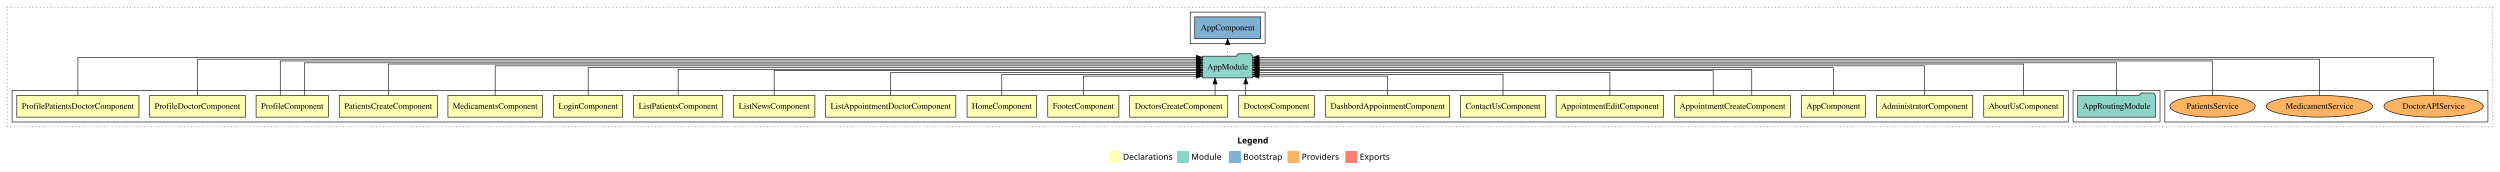
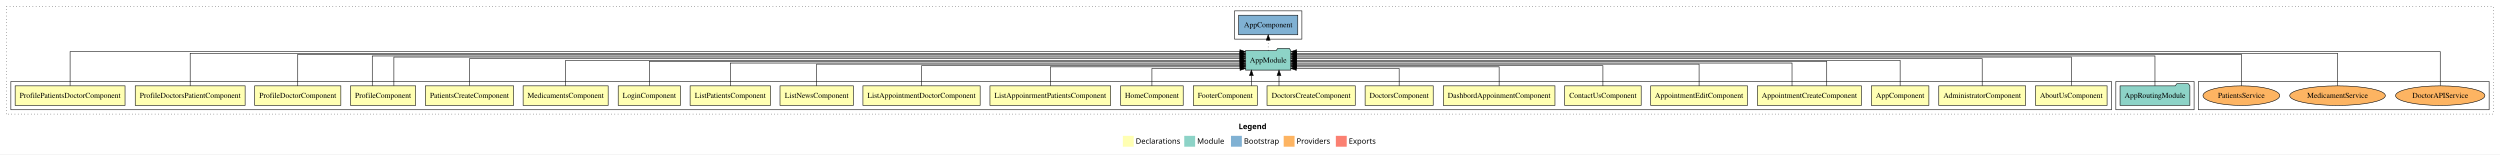
- <svg xmlns="http://www.w3.org/2000/svg" width="4140pt" height="284pt" viewBox="0.00 0.00 4140.00 284.00">
+ <svg xmlns="http://www.w3.org/2000/svg" width="4601pt" height="284pt" viewBox="0.00 0.00 4601.00 284.00">
  <g id="graph0" class="graph" transform="scale(1 1) rotate(0) translate(4 280)">
-     <polygon fill="white" stroke="transparent" points="-4,4 -4,-280 4136,-280 4136,4 -4,4" />
-     <text text-anchor="start" x="2045.01" y="-42.4" font-family="sans-serif" font-weight="bold" font-size="14.00">Legend</text>
-     <polygon fill="#ffffb3" stroke="transparent" points="1832,-10 1832,-30 1852,-30 1852,-10 1832,-10" />
-     <text text-anchor="start" x="1855.63" y="-15.4" font-family="sans-serif" font-size="14.00">  Declarations</text>
-     <polygon fill="#8dd3c7" stroke="transparent" points="1945,-10 1945,-30 1965,-30 1965,-10 1945,-10" />
-     <text text-anchor="start" x="1968.73" y="-15.4" font-family="sans-serif" font-size="14.00">  Module</text>
-     <polygon fill="#80b1d3" stroke="transparent" points="2031,-10 2031,-30 2051,-30 2051,-10 2031,-10" />
-     <text text-anchor="start" x="2054.78" y="-15.4" font-family="sans-serif" font-size="14.00">  Bootstrap</text>
-     <polygon fill="#fdb462" stroke="transparent" points="2128,-10 2128,-30 2148,-30 2148,-10 2128,-10" />
-     <text text-anchor="start" x="2151.67" y="-15.4" font-family="sans-serif" font-size="14.00">  Providers</text>
-     <polygon fill="#fb8072" stroke="transparent" points="2224,-10 2224,-30 2244,-30 2244,-10 2224,-10" />
-     <text text-anchor="start" x="2247.73" y="-15.4" font-family="sans-serif" font-size="14.00">  Exports</text>
+     <polygon fill="white" stroke="transparent" points="-4,4 -4,-280 4597,-280 4597,4 -4,4" />
+     <text text-anchor="start" x="2275.51" y="-42.4" font-family="sans-serif" font-weight="bold" font-size="14.00">Legend</text>
+     <polygon fill="#ffffb3" stroke="transparent" points="2062.5,-10 2062.5,-30 2082.5,-30 2082.5,-10 2062.5,-10" />
+     <text text-anchor="start" x="2086.13" y="-15.4" font-family="sans-serif" font-size="14.00">  Declarations</text>
+     <polygon fill="#8dd3c7" stroke="transparent" points="2175.5,-10 2175.5,-30 2195.5,-30 2195.5,-10 2175.5,-10" />
+     <text text-anchor="start" x="2199.23" y="-15.4" font-family="sans-serif" font-size="14.00">  Module</text>
+     <polygon fill="#80b1d3" stroke="transparent" points="2261.5,-10 2261.5,-30 2281.5,-30 2281.5,-10 2261.5,-10" />
+     <text text-anchor="start" x="2285.28" y="-15.4" font-family="sans-serif" font-size="14.00">  Bootstrap</text>
+     <polygon fill="#fdb462" stroke="transparent" points="2358.5,-10 2358.5,-30 2378.5,-30 2378.5,-10 2358.5,-10" />
+     <text text-anchor="start" x="2382.17" y="-15.4" font-family="sans-serif" font-size="14.00">  Providers</text>
+     <polygon fill="#fb8072" stroke="transparent" points="2454.5,-10 2454.5,-30 2474.5,-30 2474.5,-10 2454.5,-10" />
+     <text text-anchor="start" x="2478.23" y="-15.4" font-family="sans-serif" font-size="14.00">  Exports</text>
    <g id="clust1" class="cluster">
-       <polygon fill="none" stroke="black" stroke-dasharray="1,5" points="8,-70 8,-268 4124,-268 4124,-70 8,-70" />
+       <polygon fill="none" stroke="black" stroke-dasharray="1,5" points="8,-70 8,-268 4585,-268 4585,-70 8,-70" />
+     </g>
+     <g id="clust28" class="cluster">
+       <polygon fill="none" stroke="black" points="4042,-78 4042,-130 4577,-130 4577,-78 4042,-78" />
    </g>
    <g id="clust25" class="cluster">
-       <polygon fill="none" stroke="black" points="1967,-208 1967,-260 2091,-260 2091,-208 1967,-208" />
-     </g>
-     <g id="clust26" class="cluster">
-       <polygon fill="none" stroke="black" points="3581,-78 3581,-130 4116,-130 4116,-78 3581,-78" />
-     </g>
-     <g id="clust23" class="cluster">
-       <polygon fill="none" stroke="black" points="3429,-78 3429,-130 3573,-130 3573,-78 3429,-78" />
+       <polygon fill="none" stroke="black" points="3890,-78 3890,-130 4034,-130 4034,-78 3890,-78" />
+     </g>
+     <g id="clust27" class="cluster">
+       <polygon fill="none" stroke="black" points="2268,-208 2268,-260 2392,-260 2392,-208 2268,-208" />
    </g>
    <g id="clust2" class="cluster">
-       <polygon fill="none" stroke="black" points="16,-78 16,-130 3421,-130 3421,-78 16,-78" />
+       <polygon fill="none" stroke="black" points="16,-78 16,-130 3882,-130 3882,-78 16,-78" />
    </g>
    <g id="node1" class="node">
-       <polygon fill="#ffffb3" stroke="black" points="3412.88,-122 3281.12,-122 3281.12,-86 3412.88,-86 3412.88,-122" />
-       <text text-anchor="middle" x="3347" y="-99.8" font-family="Times,serif" font-size="14.00">AboutUsComponent</text>
+       <polygon fill="#ffffb3" stroke="black" points="3873.88,-122 3742.12,-122 3742.12,-86 3873.88,-86 3873.88,-122" />
+       <text text-anchor="middle" x="3808" y="-99.8" font-family="Times,serif" font-size="14.00">AboutUsComponent</text>
+     </g>
+     <g id="node23" class="node">
+       <polygon fill="#8dd3c7" stroke="black" points="2371.66,-187 2368.66,-191 2347.66,-191 2344.66,-187 2288.34,-187 2288.34,-151 2371.66,-151 2371.66,-187" />
+       <text text-anchor="middle" x="2330" y="-164.8" font-family="Times,serif" font-size="14.00">AppModule</text>
+     </g>
+     <g id="edge1" class="edge">
+       <path fill="none" stroke="black" d="M3808,-122.28C3808,-143.32 3808,-175 3808,-175 3808,-175 2381.85,-175 2381.85,-175" />
+       <polygon fill="black" stroke="black" points="2381.85,-171.5 2371.85,-175 2381.85,-178.5 2381.85,-171.5" />
+     </g>
+     <g id="node2" class="node">
+       <polygon fill="#ffffb3" stroke="black" points="3723.87,-122 3564.13,-122 3564.13,-86 3723.87,-86 3723.87,-122" />
+       <text text-anchor="middle" x="3644" y="-99.8" font-family="Times,serif" font-size="14.00">AdministratorComponent</text>
+     </g>
+     <g id="edge2" class="edge">
+       <path fill="none" stroke="black" d="M3644,-122.22C3644,-142.37 3644,-172 3644,-172 3644,-172 2381.86,-172 2381.86,-172" />
+       <polygon fill="black" stroke="black" points="2381.86,-168.5 2371.86,-172 2381.86,-175.5 2381.86,-168.5" />
+     </g>
+     <g id="node3" class="node">
+       <polygon fill="#ffffb3" stroke="black" points="3545.94,-122 3440.06,-122 3440.06,-86 3545.94,-86 3545.94,-122" />
+       <text text-anchor="middle" x="3493" y="-99.8" font-family="Times,serif" font-size="14.00">AppComponent</text>
+     </g>
+     <g id="edge3" class="edge">
+       <path fill="none" stroke="black" d="M3493,-122.11C3493,-141.34 3493,-169 3493,-169 3493,-169 2381.73,-169 2381.73,-169" />
+       <polygon fill="black" stroke="black" points="2381.73,-165.5 2371.73,-169 2381.73,-172.5 2381.73,-165.5" />
+     </g>
+     <g id="node4" class="node">
+       <polygon fill="#ffffb3" stroke="black" points="3421.75,-122 3230.25,-122 3230.25,-86 3421.75,-86 3421.75,-122" />
+       <text text-anchor="middle" x="3326" y="-99.8" font-family="Times,serif" font-size="14.00">AppointmentCreateComponent</text>
+     </g>
+     <g id="edge4" class="edge">
+       <path fill="none" stroke="black" d="M3294.04,-122C3294.04,-139.68 3294.04,-164 3294.04,-164 3294.04,-164 2381.73,-164 2381.73,-164" />
+       <polygon fill="black" stroke="black" points="2381.73,-160.5 2371.73,-164 2381.73,-167.5 2381.73,-160.5" />
+     </g>
+     <g id="edge5" class="edge">
+       <path fill="none" stroke="black" d="M3357.96,-122.22C3357.96,-140.83 3357.96,-167 3357.96,-167 3357.96,-167 2381.89,-167 2381.89,-167" />
+       <polygon fill="black" stroke="black" points="2381.89,-163.5 2371.89,-167 2381.89,-170.5 2381.89,-163.5" />
+     </g>
+     <g id="node5" class="node">
+       <polygon fill="#ffffb3" stroke="black" points="3212.05,-122 3033.95,-122 3033.95,-86 3212.05,-86 3212.05,-122" />
+       <text text-anchor="middle" x="3123" y="-99.8" font-family="Times,serif" font-size="14.00">AppointmentEditComponent</text>
+     </g>
+     <g id="edge6" class="edge">
+       <path fill="none" stroke="black" d="M3123,-122.03C3123,-139.06 3123,-162 3123,-162 3123,-162 2381.8,-162 2381.8,-162" />
+       <polygon fill="black" stroke="black" points="2381.8,-158.5 2371.8,-162 2381.8,-165.5 2381.8,-158.5" />
+     </g>
+     <g id="node6" class="node">
+       <polygon fill="#ffffb3" stroke="black" points="3016.43,-122 2875.57,-122 2875.57,-86 3016.43,-86 3016.43,-122" />
+       <text text-anchor="middle" x="2946" y="-99.8" font-family="Times,serif" font-size="14.00">ContactUsComponent</text>
+     </g>
+     <g id="edge7" class="edge">
+       <path fill="none" stroke="black" d="M2946,-122.01C2946,-138.05 2946,-159 2946,-159 2946,-159 2381.86,-159 2381.86,-159" />
+       <polygon fill="black" stroke="black" points="2381.86,-155.5 2371.86,-159 2381.86,-162.5 2381.86,-155.5" />
+     </g>
+     <g id="node7" class="node">
+       <polygon fill="#ffffb3" stroke="black" points="2857.75,-122 2652.25,-122 2652.25,-86 2857.75,-86 2857.75,-122" />
+       <text text-anchor="middle" x="2755" y="-99.8" font-family="Times,serif" font-size="14.00">DashbordAppoinmentComponent</text>
+     </g>
+     <g id="edge8" class="edge">
+       <path fill="none" stroke="black" d="M2755,-122.24C2755,-137.57 2755,-157 2755,-157 2755,-157 2381.91,-157 2381.91,-157" />
+       <polygon fill="black" stroke="black" points="2381.91,-153.5 2371.91,-157 2381.91,-160.5 2381.91,-153.5" />
+     </g>
+     <g id="node8" class="node">
+       <polygon fill="#ffffb3" stroke="black" points="2633.65,-122 2508.35,-122 2508.35,-86 2633.65,-86 2633.65,-122" />
+       <text text-anchor="middle" x="2571" y="-99.8" font-family="Times,serif" font-size="14.00">DoctorsComponent</text>
+     </g>
+     <g id="edge9" class="edge">
+       <path fill="none" stroke="black" d="M2571,-122.05C2571,-136.37 2571,-154 2571,-154 2571,-154 2381.7,-154 2381.7,-154" />
+       <polygon fill="black" stroke="black" points="2381.7,-150.5 2371.7,-154 2381.7,-157.5 2381.7,-150.5" />
+     </g>
+     <g id="node9" class="node">
+       <polygon fill="#ffffb3" stroke="black" points="2490.18,-122 2327.82,-122 2327.82,-86 2490.18,-86 2490.18,-122" />
+       <text text-anchor="middle" x="2409" y="-99.8" font-family="Times,serif" font-size="14.00">DoctorsCreateComponent</text>
+     </g>
+     <g id="edge10" class="edge">
+       <path fill="none" stroke="black" d="M2349.87,-122.11C2349.87,-122.11 2349.87,-140.99 2349.87,-140.99" />
+       <polygon fill="black" stroke="black" points="2346.37,-140.99 2349.87,-150.99 2353.37,-140.99 2346.37,-140.99" />
+     </g>
+     <g id="node10" class="node">
+       <polygon fill="#ffffb3" stroke="black" points="2309.88,-122 2192.12,-122 2192.12,-86 2309.88,-86 2309.88,-122" />
+       <text text-anchor="middle" x="2251" y="-99.8" font-family="Times,serif" font-size="14.00">FooterComponent</text>
+     </g>
+     <g id="edge11" class="edge">
+       <path fill="none" stroke="black" d="M2299.06,-122.11C2299.06,-122.11 2299.06,-140.99 2299.06,-140.99" />
+       <polygon fill="black" stroke="black" points="2295.56,-140.99 2299.06,-150.99 2302.56,-140.99 2295.56,-140.99" />
+     </g>
+     <g id="node11" class="node">
+       <polygon fill="#ffffb3" stroke="black" points="2173.55,-122 2058.45,-122 2058.45,-86 2173.55,-86 2173.55,-122" />
+       <text text-anchor="middle" x="2116" y="-99.8" font-family="Times,serif" font-size="14.00">HomeComponent</text>
+     </g>
+     <g id="edge12" class="edge">
+       <path fill="none" stroke="black" d="M2116,-122.05C2116,-136.37 2116,-154 2116,-154 2116,-154 2278.23,-154 2278.23,-154" />
+       <polygon fill="black" stroke="black" points="2278.23,-157.5 2288.23,-154 2278.23,-150.5 2278.23,-157.5" />
+     </g>
+     <g id="node12" class="node">
+       <polygon fill="#ffffb3" stroke="black" points="2040.09,-122 1817.91,-122 1817.91,-86 2040.09,-86 2040.09,-122" />
+       <text text-anchor="middle" x="1929" y="-99.8" font-family="Times,serif" font-size="14.00">ListAppoinrmentPatientsComponent</text>
+     </g>
+     <g id="edge13" class="edge">
+       <path fill="none" stroke="black" d="M1929,-122.24C1929,-137.57 1929,-157 1929,-157 1929,-157 2278.22,-157 2278.22,-157" />
+       <polygon fill="black" stroke="black" points="2278.22,-160.5 2288.22,-157 2278.22,-153.5 2278.22,-160.5" />
+     </g>
+     <g id="node13" class="node">
+       <polygon fill="#ffffb3" stroke="black" points="1799.87,-122 1584.13,-122 1584.13,-86 1799.87,-86 1799.87,-122" />
+       <text text-anchor="middle" x="1692" y="-99.8" font-family="Times,serif" font-size="14.00">ListAppointmentDoctorComponent</text>
+     </g>
+     <g id="edge14" class="edge">
+       <path fill="none" stroke="black" d="M1692,-122.01C1692,-138.05 1692,-159 1692,-159 1692,-159 2278.14,-159 2278.14,-159" />
+       <polygon fill="black" stroke="black" points="2278.14,-162.5 2288.14,-159 2278.14,-155.5 2278.14,-162.5" />
+     </g>
+     <g id="node14" class="node">
+       <polygon fill="#ffffb3" stroke="black" points="1566.48,-122 1431.52,-122 1431.52,-86 1566.48,-86 1566.48,-122" />
+       <text text-anchor="middle" x="1499" y="-99.8" font-family="Times,serif" font-size="14.00">ListNewsComponent</text>
+     </g>
+     <g id="edge15" class="edge">
+       <path fill="none" stroke="black" d="M1499,-122.03C1499,-139.06 1499,-162 1499,-162 1499,-162 2278.22,-162 2278.22,-162" />
+       <polygon fill="black" stroke="black" points="2278.22,-165.5 2288.22,-162 2278.22,-158.5 2278.22,-165.5" />
+     </g>
+     <g id="node15" class="node">
+       <polygon fill="#ffffb3" stroke="black" points="1413.94,-122 1266.06,-122 1266.06,-86 1413.94,-86 1413.94,-122" />
+       <text text-anchor="middle" x="1340" y="-99.8" font-family="Times,serif" font-size="14.00">ListPatientsComponent</text>
+     </g>
+     <g id="edge16" class="edge">
+       <path fill="none" stroke="black" d="M1340,-122C1340,-139.68 1340,-164 1340,-164 1340,-164 2278.09,-164 2278.09,-164" />
+       <polygon fill="black" stroke="black" points="2278.09,-167.5 2288.09,-164 2278.09,-160.5 2278.09,-167.5" />
+     </g>
+     <g id="node16" class="node">
+       <polygon fill="#ffffb3" stroke="black" points="1248.28,-122 1133.72,-122 1133.72,-86 1248.28,-86 1248.28,-122" />
+       <text text-anchor="middle" x="1191" y="-99.8" font-family="Times,serif" font-size="14.00">LoginComponent</text>
+     </g>
+     <g id="edge17" class="edge">
+       <path fill="none" stroke="black" d="M1191,-122.22C1191,-140.83 1191,-167 1191,-167 1191,-167 2278.11,-167 2278.11,-167" />
+       <polygon fill="black" stroke="black" points="2278.11,-170.5 2288.11,-167 2278.11,-163.5 2278.11,-170.5" />
+     </g>
+     <g id="node17" class="node">
+       <polygon fill="#ffffb3" stroke="black" points="1115.25,-122 958.75,-122 958.75,-86 1115.25,-86 1115.25,-122" />
+       <text text-anchor="middle" x="1037" y="-99.8" font-family="Times,serif" font-size="14.00">MedicamentsComponent</text>
+     </g>
+     <g id="edge18" class="edge">
+       <path fill="none" stroke="black" d="M1037,-122.11C1037,-141.34 1037,-169 1037,-169 1037,-169 2278.08,-169 2278.08,-169" />
+       <polygon fill="black" stroke="black" points="2278.08,-172.5 2288.08,-169 2278.08,-165.5 2278.08,-172.5" />
+     </g>
+     <g id="node18" class="node">
+       <polygon fill="#ffffb3" stroke="black" points="941.19,-122 778.81,-122 778.81,-86 941.19,-86 941.19,-122" />
+       <text text-anchor="middle" x="860" y="-99.8" font-family="Times,serif" font-size="14.00">PatientsCreateComponent</text>
+     </g>
+     <g id="edge19" class="edge">
+       <path fill="none" stroke="black" d="M860,-122.22C860,-142.37 860,-172 860,-172 860,-172 2277.98,-172 2277.98,-172" />
+       <polygon fill="black" stroke="black" points="2277.98,-175.5 2287.98,-172 2277.98,-168.5 2277.98,-175.5" />
+     </g>
+     <g id="node19" class="node">
+       <polygon fill="#ffffb3" stroke="black" points="760.93,-122 641.07,-122 641.07,-86 760.93,-86 760.93,-122" />
+       <text text-anchor="middle" x="701" y="-99.8" font-family="Times,serif" font-size="14.00">ProfileComponent</text>
+     </g>
+     <g id="edge20" class="edge">
+       <path fill="none" stroke="black" d="M720.91,-122.28C720.91,-143.32 720.91,-175 720.91,-175 720.91,-175 2278.2,-175 2278.2,-175" />
+       <polygon fill="black" stroke="black" points="2278.2,-178.5 2288.2,-175 2278.2,-171.5 2278.2,-178.5" />
+     </g>
+     <g id="edge21" class="edge">
+       <path fill="none" stroke="black" d="M681.09,-122.04C681.09,-143.66 681.09,-177 681.09,-177 681.09,-177 2278,-177 2278,-177" />
+       <polygon fill="black" stroke="black" points="2278,-180.5 2288,-177 2278,-173.5 2278,-180.5" />
+     </g>
+     <g id="node20" class="node">
+       <polygon fill="#ffffb3" stroke="black" points="623.3,-122 464.7,-122 464.7,-86 623.3,-86 623.3,-122" />
+       <text text-anchor="middle" x="544" y="-99.8" font-family="Times,serif" font-size="14.00">ProfileDoctorComponent</text>
+     </g>
+     <g id="edge22" class="edge">
+       <path fill="none" stroke="black" d="M544,-122.01C544,-144.49 544,-180 544,-180 544,-180 2278.05,-180 2278.05,-180" />
+       <polygon fill="black" stroke="black" points="2278.05,-183.5 2288.05,-180 2278.05,-176.5 2278.05,-183.5" />
    </g>
    <g id="node21" class="node">
-       <polygon fill="#8dd3c7" stroke="black" points="2070.66,-187 2067.66,-191 2046.66,-191 2043.66,-187 1987.34,-187 1987.34,-151 2070.66,-151 2070.66,-187" />
-       <text text-anchor="middle" x="2029" y="-164.8" font-family="Times,serif" font-size="14.00">AppModule</text>
-     </g>
-     <g id="edge1" class="edge">
-       <path fill="none" stroke="black" d="M3347,-122.03C3347,-142.77 3347,-174 3347,-174 3347,-174 2080.99,-174 2080.99,-174" />
-       <polygon fill="black" stroke="black" points="2080.99,-170.5 2070.99,-174 2080.99,-177.5 2080.99,-170.5" />
-     </g>
-     <g id="node2" class="node">
-       <polygon fill="#ffffb3" stroke="black" points="3262.87,-122 3103.13,-122 3103.13,-86 3262.87,-86 3262.87,-122" />
-       <text text-anchor="middle" x="3183" y="-99.8" font-family="Times,serif" font-size="14.00">AdministratorComponent</text>
-     </g>
-     <g id="edge2" class="edge">
-       <path fill="none" stroke="black" d="M3183,-122.31C3183,-142.15 3183,-171 3183,-171 3183,-171 2080.75,-171 2080.75,-171" />
-       <polygon fill="black" stroke="black" points="2080.75,-167.5 2070.75,-171 2080.75,-174.5 2080.75,-167.5" />
-     </g>
-     <g id="node3" class="node">
-       <polygon fill="#ffffb3" stroke="black" points="3084.94,-122 2979.06,-122 2979.06,-86 3084.94,-86 3084.94,-122" />
-       <text text-anchor="middle" x="3032" y="-99.8" font-family="Times,serif" font-size="14.00">AppComponent</text>
-     </g>
-     <g id="edge3" class="edge">
-       <path fill="none" stroke="black" d="M3032,-122.17C3032,-141.09 3032,-168 3032,-168 3032,-168 2080.82,-168 2080.82,-168" />
-       <polygon fill="black" stroke="black" points="2080.82,-164.5 2070.82,-168 2080.82,-171.5 2080.82,-164.5" />
-     </g>
-     <g id="node4" class="node">
-       <polygon fill="#ffffb3" stroke="black" points="2960.75,-122 2769.25,-122 2769.25,-86 2960.75,-86 2960.75,-122" />
-       <text text-anchor="middle" x="2865" y="-99.8" font-family="Times,serif" font-size="14.00">AppointmentCreateComponent</text>
-     </g>
-     <g id="edge4" class="edge">
-       <path fill="none" stroke="black" d="M2833.04,-122.02C2833.04,-139.37 2833.04,-163 2833.04,-163 2833.04,-163 2080.82,-163 2080.82,-163" />
-       <polygon fill="black" stroke="black" points="2080.82,-159.5 2070.82,-163 2080.82,-166.5 2080.82,-159.5" />
-     </g>
-     <g id="edge5" class="edge">
-       <path fill="none" stroke="black" d="M2896.96,-122.3C2896.96,-140.27 2896.96,-165 2896.96,-165 2896.96,-165 2080.86,-165 2080.86,-165" />
-       <polygon fill="black" stroke="black" points="2080.86,-161.5 2070.86,-165 2080.86,-168.5 2080.86,-161.5" />
-     </g>
-     <g id="node5" class="node">
-       <polygon fill="#ffffb3" stroke="black" points="2751.05,-122 2572.95,-122 2572.95,-86 2751.05,-86 2751.05,-122" />
-       <text text-anchor="middle" x="2662" y="-99.8" font-family="Times,serif" font-size="14.00">AppointmentEditComponent</text>
-     </g>
-     <g id="edge6" class="edge">
-       <path fill="none" stroke="black" d="M2662,-122.03C2662,-138.4 2662,-160 2662,-160 2662,-160 2081.02,-160 2081.02,-160" />
-       <polygon fill="black" stroke="black" points="2081.02,-156.5 2071.02,-160 2081.02,-163.5 2081.02,-156.5" />
-     </g>
-     <g id="node6" class="node">
-       <polygon fill="#ffffb3" stroke="black" points="2555.43,-122 2414.57,-122 2414.57,-86 2555.43,-86 2555.43,-122" />
-       <text text-anchor="middle" x="2485" y="-99.8" font-family="Times,serif" font-size="14.00">ContactUsComponent</text>
-     </g>
-     <g id="edge7" class="edge">
-       <path fill="none" stroke="black" d="M2485,-122.24C2485,-137.57 2485,-157 2485,-157 2485,-157 2080.68,-157 2080.68,-157" />
-       <polygon fill="black" stroke="black" points="2080.68,-153.5 2070.68,-157 2080.68,-160.5 2080.68,-153.5" />
-     </g>
-     <g id="node7" class="node">
-       <polygon fill="#ffffb3" stroke="black" points="2396.75,-122 2191.25,-122 2191.25,-86 2396.75,-86 2396.75,-122" />
-       <text text-anchor="middle" x="2294" y="-99.8" font-family="Times,serif" font-size="14.00">DashbordAppoinmentComponent</text>
-     </g>
-     <g id="edge8" class="edge">
-       <path fill="none" stroke="black" d="M2294,-122.05C2294,-136.37 2294,-154 2294,-154 2294,-154 2080.7,-154 2080.7,-154" />
-       <polygon fill="black" stroke="black" points="2080.7,-150.5 2070.7,-154 2080.7,-157.5 2080.7,-150.5" />
-     </g>
-     <g id="node8" class="node">
-       <polygon fill="#ffffb3" stroke="black" points="2172.65,-122 2047.35,-122 2047.35,-86 2172.65,-86 2172.65,-122" />
-       <text text-anchor="middle" x="2110" y="-99.8" font-family="Times,serif" font-size="14.00">DoctorsComponent</text>
-     </g>
-     <g id="edge9" class="edge">
-       <path fill="none" stroke="black" d="M2059,-122.11C2059,-122.11 2059,-140.99 2059,-140.99" />
-       <polygon fill="black" stroke="black" points="2055.5,-140.99 2059,-150.99 2062.5,-140.99 2055.5,-140.99" />
-     </g>
-     <g id="node9" class="node">
-       <polygon fill="#ffffb3" stroke="black" points="2029.18,-122 1866.82,-122 1866.82,-86 2029.18,-86 2029.18,-122" />
-       <text text-anchor="middle" x="1948" y="-99.8" font-family="Times,serif" font-size="14.00">DoctorsCreateComponent</text>
-     </g>
-     <g id="edge10" class="edge">
-       <path fill="none" stroke="black" d="M2008.13,-122.11C2008.13,-122.11 2008.13,-140.99 2008.13,-140.99" />
-       <polygon fill="black" stroke="black" points="2004.63,-140.99 2008.13,-150.99 2011.63,-140.99 2004.63,-140.99" />
-     </g>
-     <g id="node10" class="node">
-       <polygon fill="#ffffb3" stroke="black" points="1848.88,-122 1731.12,-122 1731.12,-86 1848.88,-86 1848.88,-122" />
-       <text text-anchor="middle" x="1790" y="-99.8" font-family="Times,serif" font-size="14.00">FooterComponent</text>
-     </g>
-     <g id="edge11" class="edge">
-       <path fill="none" stroke="black" d="M1790,-122.05C1790,-136.37 1790,-154 1790,-154 1790,-154 1977.1,-154 1977.1,-154" />
-       <polygon fill="black" stroke="black" points="1977.1,-157.5 1987.1,-154 1977.1,-150.5 1977.1,-157.5" />
-     </g>
-     <g id="node11" class="node">
-       <polygon fill="#ffffb3" stroke="black" points="1712.55,-122 1597.45,-122 1597.45,-86 1712.55,-86 1712.55,-122" />
-       <text text-anchor="middle" x="1655" y="-99.8" font-family="Times,serif" font-size="14.00">HomeComponent</text>
-     </g>
-     <g id="edge12" class="edge">
-       <path fill="none" stroke="black" d="M1655,-122.24C1655,-137.57 1655,-157 1655,-157 1655,-157 1977.19,-157 1977.19,-157" />
-       <polygon fill="black" stroke="black" points="1977.19,-160.5 1987.19,-157 1977.19,-153.5 1977.19,-160.5" />
-     </g>
-     <g id="node12" class="node">
-       <polygon fill="#ffffb3" stroke="black" points="1578.87,-122 1363.13,-122 1363.13,-86 1578.87,-86 1578.87,-122" />
-       <text text-anchor="middle" x="1471" y="-99.8" font-family="Times,serif" font-size="14.00">ListAppointmentDoctorComponent</text>
-     </g>
-     <g id="edge13" class="edge">
-       <path fill="none" stroke="black" d="M1471,-122.03C1471,-138.4 1471,-160 1471,-160 1471,-160 1977.06,-160 1977.06,-160" />
-       <polygon fill="black" stroke="black" points="1977.06,-163.5 1987.06,-160 1977.06,-156.5 1977.06,-163.5" />
-     </g>
-     <g id="node13" class="node">
-       <polygon fill="#ffffb3" stroke="black" points="1345.48,-122 1210.52,-122 1210.52,-86 1345.48,-86 1345.48,-122" />
-       <text text-anchor="middle" x="1278" y="-99.8" font-family="Times,serif" font-size="14.00">ListNewsComponent</text>
-     </g>
-     <g id="edge14" class="edge">
-       <path fill="none" stroke="black" d="M1278,-122.02C1278,-139.37 1278,-163 1278,-163 1278,-163 1977.28,-163 1977.28,-163" />
-       <polygon fill="black" stroke="black" points="1977.28,-166.5 1987.28,-163 1977.28,-159.5 1977.28,-166.5" />
-     </g>
-     <g id="node14" class="node">
-       <polygon fill="#ffffb3" stroke="black" points="1192.94,-122 1045.06,-122 1045.06,-86 1192.94,-86 1192.94,-122" />
-       <text text-anchor="middle" x="1119" y="-99.8" font-family="Times,serif" font-size="14.00">ListPatientsComponent</text>
-     </g>
-     <g id="edge15" class="edge">
-       <path fill="none" stroke="black" d="M1119,-122.3C1119,-140.27 1119,-165 1119,-165 1119,-165 1977.23,-165 1977.23,-165" />
-       <polygon fill="black" stroke="black" points="1977.23,-168.5 1987.23,-165 1977.23,-161.5 1977.23,-168.5" />
-     </g>
-     <g id="node15" class="node">
-       <polygon fill="#ffffb3" stroke="black" points="1027.28,-122 912.72,-122 912.72,-86 1027.28,-86 1027.28,-122" />
-       <text text-anchor="middle" x="970" y="-99.8" font-family="Times,serif" font-size="14.00">LoginComponent</text>
-     </g>
-     <g id="edge16" class="edge">
-       <path fill="none" stroke="black" d="M970,-122.17C970,-141.09 970,-168 970,-168 970,-168 1977.16,-168 1977.16,-168" />
-       <polygon fill="black" stroke="black" points="1977.16,-171.5 1987.16,-168 1977.16,-164.5 1977.16,-171.5" />
-     </g>
-     <g id="node16" class="node">
-       <polygon fill="#ffffb3" stroke="black" points="894.25,-122 737.75,-122 737.75,-86 894.25,-86 894.25,-122" />
-       <text text-anchor="middle" x="816" y="-99.8" font-family="Times,serif" font-size="14.00">MedicamentsComponent</text>
-     </g>
-     <g id="edge17" class="edge">
-       <path fill="none" stroke="black" d="M816,-122.31C816,-142.15 816,-171 816,-171 816,-171 1977.25,-171 1977.25,-171" />
-       <polygon fill="black" stroke="black" points="1977.25,-174.5 1987.25,-171 1977.25,-167.5 1977.25,-174.5" />
-     </g>
-     <g id="node17" class="node">
-       <polygon fill="#ffffb3" stroke="black" points="720.19,-122 557.81,-122 557.81,-86 720.19,-86 720.19,-122" />
-       <text text-anchor="middle" x="639" y="-99.8" font-family="Times,serif" font-size="14.00">PatientsCreateComponent</text>
-     </g>
-     <g id="edge18" class="edge">
-       <path fill="none" stroke="black" d="M639,-122.03C639,-142.77 639,-174 639,-174 639,-174 1977.02,-174 1977.02,-174" />
-       <polygon fill="black" stroke="black" points="1977.02,-177.5 1987.02,-174 1977.02,-170.5 1977.02,-177.5" />
-     </g>
-     <g id="node18" class="node">
-       <polygon fill="#ffffb3" stroke="black" points="539.93,-122 420.07,-122 420.07,-86 539.93,-86 539.93,-122" />
-       <text text-anchor="middle" x="480" y="-99.8" font-family="Times,serif" font-size="14.00">ProfileComponent</text>
-     </g>
-     <g id="edge19" class="edge">
-       <path fill="none" stroke="black" d="M499.91,-122.17C499.91,-143.5 499.91,-176 499.91,-176 499.91,-176 1977.31,-176 1977.31,-176" />
-       <polygon fill="black" stroke="black" points="1977.31,-179.5 1987.31,-176 1977.31,-172.5 1977.31,-179.5" />
-     </g>
-     <g id="edge20" class="edge">
-       <path fill="none" stroke="black" d="M460.09,-122.16C460.09,-144.35 460.09,-179 460.09,-179 460.09,-179 1977.04,-179 1977.04,-179" />
-       <polygon fill="black" stroke="black" points="1977.04,-182.5 1987.04,-179 1977.04,-175.5 1977.04,-182.5" />
-     </g>
-     <g id="node19" class="node">
-       <polygon fill="#ffffb3" stroke="black" points="402.3,-122 243.7,-122 243.7,-86 402.3,-86 402.3,-122" />
-       <text text-anchor="middle" x="323" y="-99.8" font-family="Times,serif" font-size="14.00">ProfileDoctorComponent</text>
-     </g>
-     <g id="edge21" class="edge">
-       <path fill="none" stroke="black" d="M323,-122.09C323,-145.13 323,-182 323,-182 323,-182 1977.25,-182 1977.25,-182" />
-       <polygon fill="black" stroke="black" points="1977.25,-185.5 1987.25,-182 1977.25,-178.5 1977.25,-185.5" />
-     </g>
-     <g id="node20" class="node">
+       <polygon fill="#ffffb3" stroke="black" points="447.13,-122 244.87,-122 244.87,-86 447.13,-86 447.13,-122" />
+       <text text-anchor="middle" x="346" y="-99.8" font-family="Times,serif" font-size="14.00">ProfileDoctorsPatientComponent</text>
+     </g>
+     <g id="edge23" class="edge">
+       <path fill="none" stroke="black" d="M346,-122.09C346,-145.13 346,-182 346,-182 346,-182 2278.1,-182 2278.1,-182" />
+       <polygon fill="black" stroke="black" points="2278.1,-185.5 2288.1,-182 2278.1,-178.5 2278.1,-185.5" />
+     </g>
+     <g id="node22" class="node">
      <polygon fill="#ffffb3" stroke="black" points="226.13,-122 23.87,-122 23.87,-86 226.13,-86 226.13,-122" />
      <text text-anchor="middle" x="125" y="-99.8" font-family="Times,serif" font-size="14.00">ProfilePatientsDoctorComponent</text>
    </g>
-     <g id="edge22" class="edge">
-       <path fill="none" stroke="black" d="M125,-122.38C125,-146.28 125,-185 125,-185 125,-185 1977.01,-185 1977.01,-185" />
-       <polygon fill="black" stroke="black" points="1977.01,-188.5 1987.01,-185 1977.01,-181.5 1977.01,-188.5" />
-     </g>
-     <g id="node23" class="node">
-       <polygon fill="#80b1d3" stroke="black" points="2083.44,-252 1974.56,-252 1974.56,-216 2083.44,-216 2083.44,-252" />
-       <text text-anchor="middle" x="2029" y="-229.8" font-family="Times,serif" font-size="14.00">AppComponent </text>
-     </g>
    <g id="edge24" class="edge">
-       <path fill="none" stroke="black" stroke-dasharray="1,5" d="M2029,-187.11C2029,-187.11 2029,-205.99 2029,-205.99" />
-       <polygon fill="black" stroke="black" points="2025.5,-205.99 2029,-215.99 2032.5,-205.99 2025.5,-205.99" />
-     </g>
-     <g id="node22" class="node">
-       <polygon fill="#8dd3c7" stroke="black" points="3565.27,-122 3562.27,-126 3541.27,-126 3538.27,-122 3436.73,-122 3436.73,-86 3565.27,-86 3565.27,-122" />
-       <text text-anchor="middle" x="3501" y="-99.8" font-family="Times,serif" font-size="14.00">AppRoutingModule</text>
-     </g>
-     <g id="edge23" class="edge">
-       <path fill="none" stroke="black" d="M3501,-122.17C3501,-143.5 3501,-176 3501,-176 3501,-176 2080.68,-176 2080.68,-176" />
-       <polygon fill="black" stroke="black" points="2080.68,-172.5 2070.68,-176 2080.68,-179.5 2080.68,-172.5" />
+       <path fill="none" stroke="black" d="M125,-122.38C125,-146.28 125,-185 125,-185 125,-185 2277.92,-185 2277.92,-185" />
+       <polygon fill="black" stroke="black" points="2277.92,-188.5 2287.92,-185 2277.92,-181.5 2277.92,-188.5" />
+     </g>
+     <g id="node25" class="node">
+       <polygon fill="#80b1d3" stroke="black" points="2384.44,-252 2275.56,-252 2275.56,-216 2384.44,-216 2384.44,-252" />
+       <text text-anchor="middle" x="2330" y="-229.8" font-family="Times,serif" font-size="14.00">AppComponent </text>
+     </g>
+     <g id="edge26" class="edge">
+       <path fill="none" stroke="black" stroke-dasharray="1,5" d="M2330,-187.11C2330,-187.11 2330,-205.99 2330,-205.99" />
+       <polygon fill="black" stroke="black" points="2326.5,-205.99 2330,-215.99 2333.5,-205.99 2326.5,-205.99" />
    </g>
    <g id="node24" class="node">
-       <ellipse fill="#fdb462" stroke="black" cx="4026" cy="-104" rx="82.22" ry="18" />
-       <text text-anchor="middle" x="4026" y="-99.8" font-family="Times,serif" font-size="14.00">DoctorAPIService</text>
+       <polygon fill="#8dd3c7" stroke="black" points="4026.27,-122 4023.27,-126 4002.27,-126 3999.27,-122 3897.73,-122 3897.73,-86 4026.27,-86 4026.27,-122" />
+       <text text-anchor="middle" x="3962" y="-99.8" font-family="Times,serif" font-size="14.00">AppRoutingModule</text>
    </g>
    <g id="edge25" class="edge">
-       <path fill="none" stroke="black" d="M4026,-122.38C4026,-146.28 4026,-185 4026,-185 4026,-185 2080.71,-185 2080.71,-185" />
-       <polygon fill="black" stroke="black" points="2080.71,-181.5 2070.71,-185 2080.71,-188.5 2080.71,-181.5" />
-     </g>
-     <g id="node25" class="node">
-       <ellipse fill="#fdb462" stroke="black" cx="3837" cy="-104" rx="88.02" ry="18" />
-       <text text-anchor="middle" x="3837" y="-99.8" font-family="Times,serif" font-size="14.00">MedicamentService</text>
-     </g>
-     <g id="edge26" class="edge">
-       <path fill="none" stroke="black" d="M3837,-122.09C3837,-145.13 3837,-182 3837,-182 3837,-182 2081.03,-182 2081.03,-182" />
-       <polygon fill="black" stroke="black" points="2081.03,-178.5 2071.03,-182 2081.03,-185.5 2081.03,-178.5" />
+       <path fill="none" stroke="black" d="M3962,-122.04C3962,-143.66 3962,-177 3962,-177 3962,-177 2381.98,-177 2381.98,-177" />
+       <polygon fill="black" stroke="black" points="2381.98,-173.5 2371.98,-177 2381.98,-180.5 2381.98,-173.5" />
    </g>
    <g id="node26" class="node">
-       <ellipse fill="#fdb462" stroke="black" cx="3660" cy="-104" rx="70.64" ry="18" />
-       <text text-anchor="middle" x="3660" y="-99.8" font-family="Times,serif" font-size="14.00">PatientsService</text>
+       <ellipse fill="#fdb462" stroke="black" cx="4487" cy="-104" rx="82.22" ry="18" />
+       <text text-anchor="middle" x="4487" y="-99.8" font-family="Times,serif" font-size="14.00">DoctorAPIService</text>
    </g>
    <g id="edge27" class="edge">
-       <path fill="none" stroke="black" d="M3660,-122.16C3660,-144.35 3660,-179 3660,-179 3660,-179 2080.96,-179 2080.96,-179" />
-       <polygon fill="black" stroke="black" points="2080.96,-175.5 2070.96,-179 2080.96,-182.5 2080.96,-175.5" />
+       <path fill="none" stroke="black" d="M4487,-122.38C4487,-146.28 4487,-185 4487,-185 4487,-185 2382.12,-185 2382.12,-185" />
+       <polygon fill="black" stroke="black" points="2382.12,-181.5 2372.12,-185 2382.12,-188.5 2382.12,-181.5" />
+     </g>
+     <g id="node27" class="node">
+       <ellipse fill="#fdb462" stroke="black" cx="4298" cy="-104" rx="88.02" ry="18" />
+       <text text-anchor="middle" x="4298" y="-99.8" font-family="Times,serif" font-size="14.00">MedicamentService</text>
+     </g>
+     <g id="edge28" class="edge">
+       <path fill="none" stroke="black" d="M4298,-122.09C4298,-145.13 4298,-182 4298,-182 4298,-182 2382.01,-182 2382.01,-182" />
+       <polygon fill="black" stroke="black" points="2382.01,-178.5 2372.01,-182 2382.01,-185.5 2382.01,-178.5" />
+     </g>
+     <g id="node28" class="node">
+       <ellipse fill="#fdb462" stroke="black" cx="4121" cy="-104" rx="70.64" ry="18" />
+       <text text-anchor="middle" x="4121" y="-99.8" font-family="Times,serif" font-size="14.00">PatientsService</text>
+     </g>
+     <g id="edge29" class="edge">
+       <path fill="none" stroke="black" d="M4121,-122.01C4121,-144.49 4121,-180 4121,-180 4121,-180 2382.07,-180 2382.07,-180" />
+       <polygon fill="black" stroke="black" points="2382.07,-176.5 2372.07,-180 2382.07,-183.5 2382.07,-176.5" />
    </g>
  </g>
</svg>
